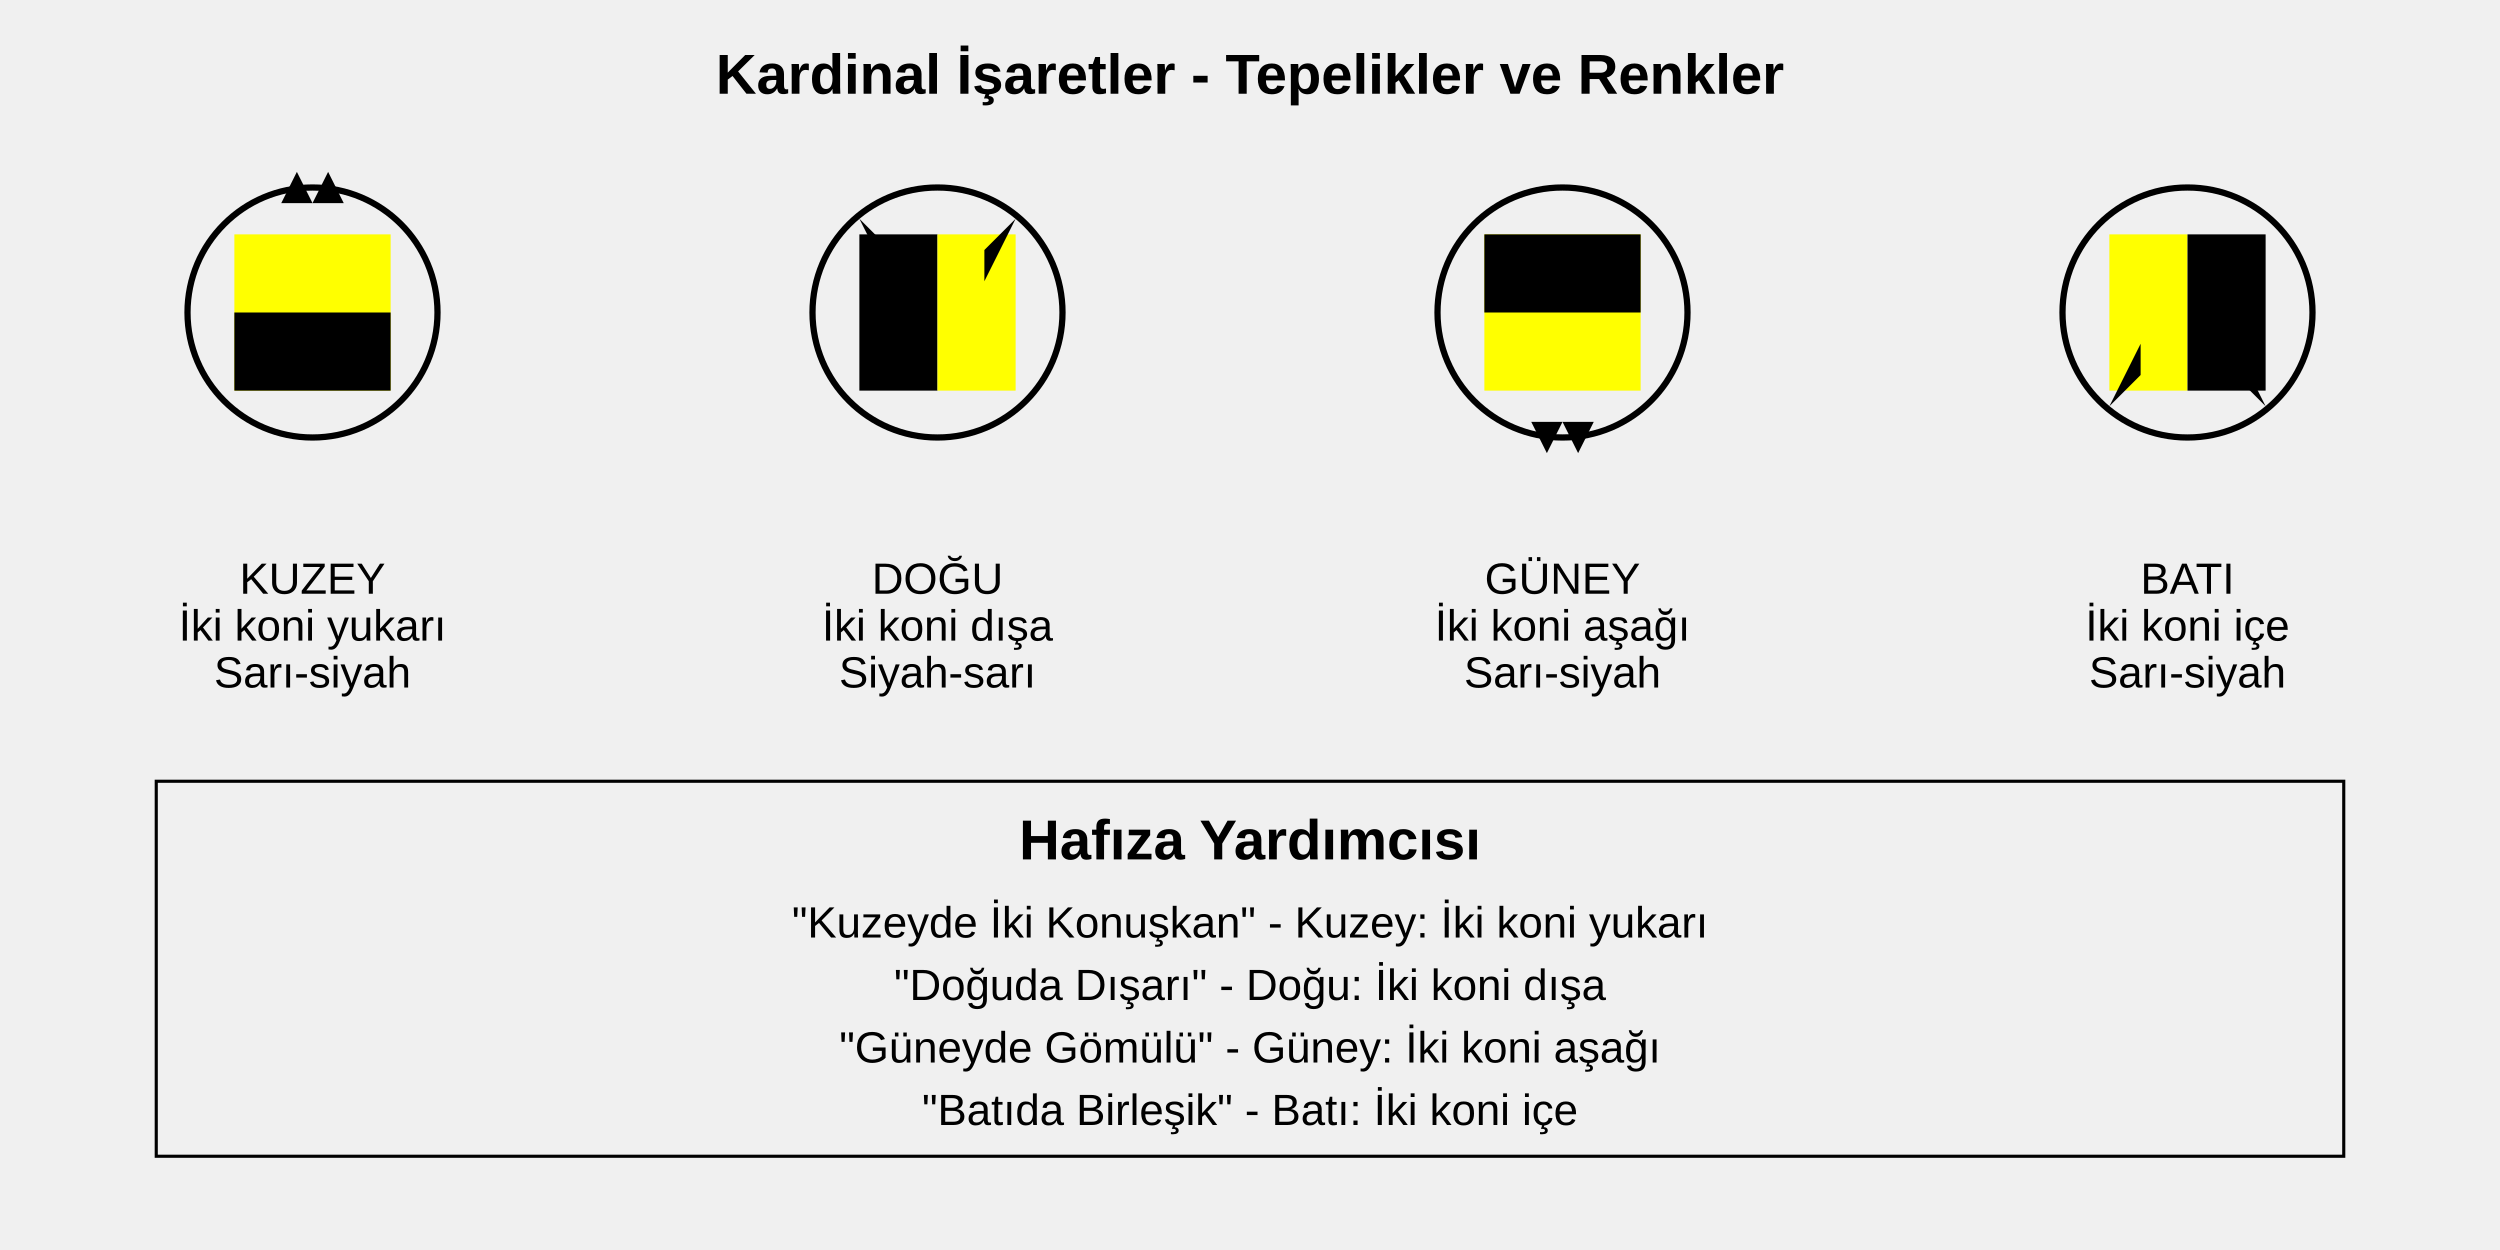
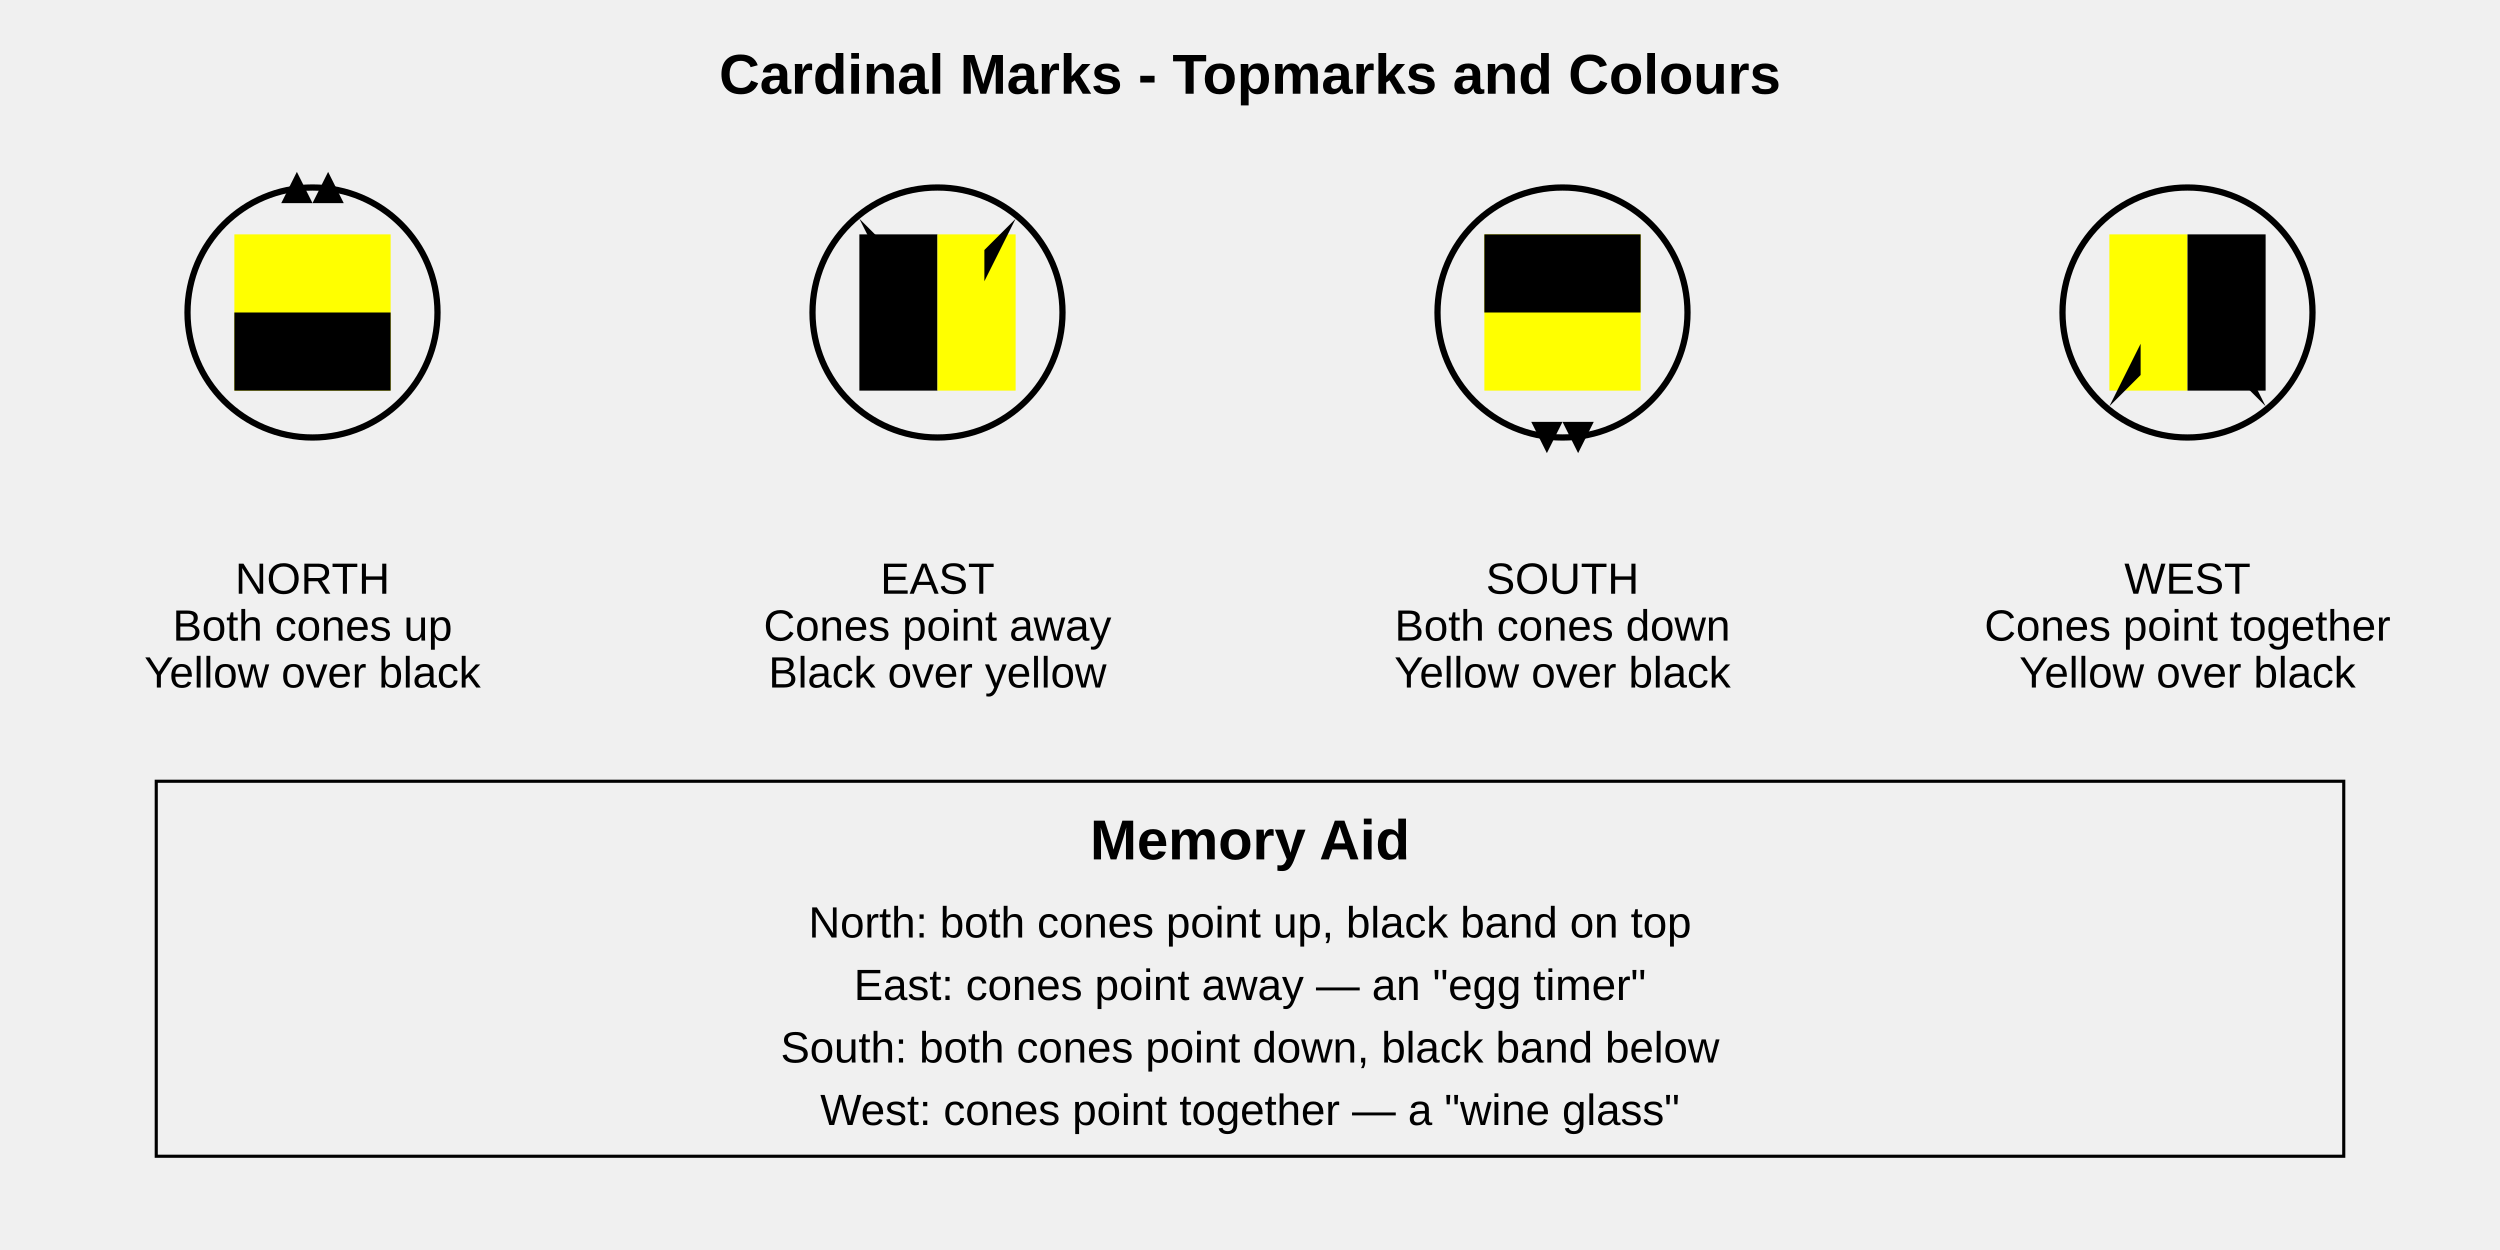
<svg xmlns="http://www.w3.org/2000/svg" viewBox="0 0 800 400">
  <defs>
    <style>
      .buoy { fill: none; stroke: #000; stroke-width: 2; }
      .red { fill: #ff0000; }
      .green { fill: #00ff00; }
      .black { fill: #000000; }
      .white { fill: #ffffff; }
      .yellow { fill: #ffff00; }
      .text { font-family: Arial, sans-serif; font-size: 14px; text-anchor: middle; }
      .title { font-size: 18px; font-weight: bold; }
      .cone { fill: #000; }
    </style>
  </defs>
-   <text x="400" y="30" class="text title">Kardinal İşaretler - Tepelikler ve Renkler</text>
+   <text x="400" y="30" class="text title">Cardinal Marks - Topmarks and Colours</text>
  <g transform="translate(100, 100)">
    <circle cx="0" cy="0" r="40" class="buoy" />
    <rect x="-25" y="-25" width="50" height="50" class="yellow" />
    <rect x="-25" y="0" width="50" height="25" class="black" />
    <polygon points="-10,-35 -5,-45 0,-35" class="cone" />
    <polygon points="0,-35 5,-45 10,-35" class="cone" />
-     <text x="0" y="90" class="text">KUZEY</text>
-     <text x="0" y="105" class="text">İki koni yukarı</text>
-     <text x="0" y="120" class="text">Sarı-siyah</text>
+     <text x="0" y="90" class="text">NORTH</text>
+     <text x="0" y="105" class="text">Both cones up</text>
+     <text x="0" y="120" class="text">Yellow over black</text>
  </g>
  <g transform="translate(300, 100)">
    <circle cx="0" cy="0" r="40" class="buoy" />
    <rect x="-25" y="-25" width="25" height="50" class="black" />
    <rect x="0" y="-25" width="25" height="50" class="yellow" />
    <polygon points="-15,-20 -25,-30 -15,-10" class="cone" />
    <polygon points="15,-20 25,-30 15,-10" class="cone" />
-     <text x="0" y="90" class="text">DOĞU</text>
-     <text x="0" y="105" class="text">İki koni dışa</text>
-     <text x="0" y="120" class="text">Siyah-sarı</text>
+     <text x="0" y="90" class="text">EAST</text>
+     <text x="0" y="105" class="text">Cones point away</text>
+     <text x="0" y="120" class="text">Black over yellow</text>
  </g>
  <g transform="translate(500, 100)">
    <circle cx="0" cy="0" r="40" class="buoy" />
    <rect x="-25" y="-25" width="50" height="50" class="yellow" />
    <rect x="-25" y="-25" width="50" height="25" class="black" />
    <polygon points="-10,35 -5,45 0,35" class="cone" />
    <polygon points="0,35 5,45 10,35" class="cone" />
-     <text x="0" y="90" class="text">GÜNEY</text>
-     <text x="0" y="105" class="text">İki koni aşağı</text>
-     <text x="0" y="120" class="text">Sarı-siyah</text>
+     <text x="0" y="90" class="text">SOUTH</text>
+     <text x="0" y="105" class="text">Both cones down</text>
+     <text x="0" y="120" class="text">Yellow over black</text>
  </g>
  <g transform="translate(700, 100)">
    <circle cx="0" cy="0" r="40" class="buoy" />
    <rect x="-25" y="-25" width="25" height="50" class="yellow" />
    <rect x="0" y="-25" width="25" height="50" class="black" />
    <polygon points="-15,20 -25,30 -15,10" class="cone" />
    <polygon points="15,20 25,30 15,10" class="cone" />
-     <text x="0" y="90" class="text">BATI</text>
-     <text x="0" y="105" class="text">İki koni içe</text>
-     <text x="0" y="120" class="text">Sarı-siyah</text>
+     <text x="0" y="90" class="text">WEST</text>
+     <text x="0" y="105" class="text">Cones point together</text>
+     <text x="0" y="120" class="text">Yellow over black</text>
  </g>
  <rect x="50" y="250" width="700" height="120" fill="#f0f0f0" stroke="#000" stroke-width="1" />
-   <text x="400" y="275" class="text title">Hafıza Yardımcısı</text>
-   <text x="400" y="300" class="text">"Kuzeyde İki Konuşkan" - Kuzey: İki koni yukarı</text>
-   <text x="400" y="320" class="text">"Doğuda Dışarı" - Doğu: İki koni dışa</text>
-   <text x="400" y="340" class="text">"Güneyde Gömülü" - Güney: İki koni aşağı</text>
-   <text x="400" y="360" class="text">"Batıda Birleşik" - Batı: İki koni içe</text>
+   <text x="400" y="275" class="text title">Memory Aid</text>
+   <text x="400" y="300" class="text">North: both cones point up, black band on top</text>
+   <text x="400" y="320" class="text">East: cones point away — an "egg timer"</text>
+   <text x="400" y="340" class="text">South: both cones point down, black band below</text>
+   <text x="400" y="360" class="text">West: cones point together — a "wine glass"</text>
</svg>
